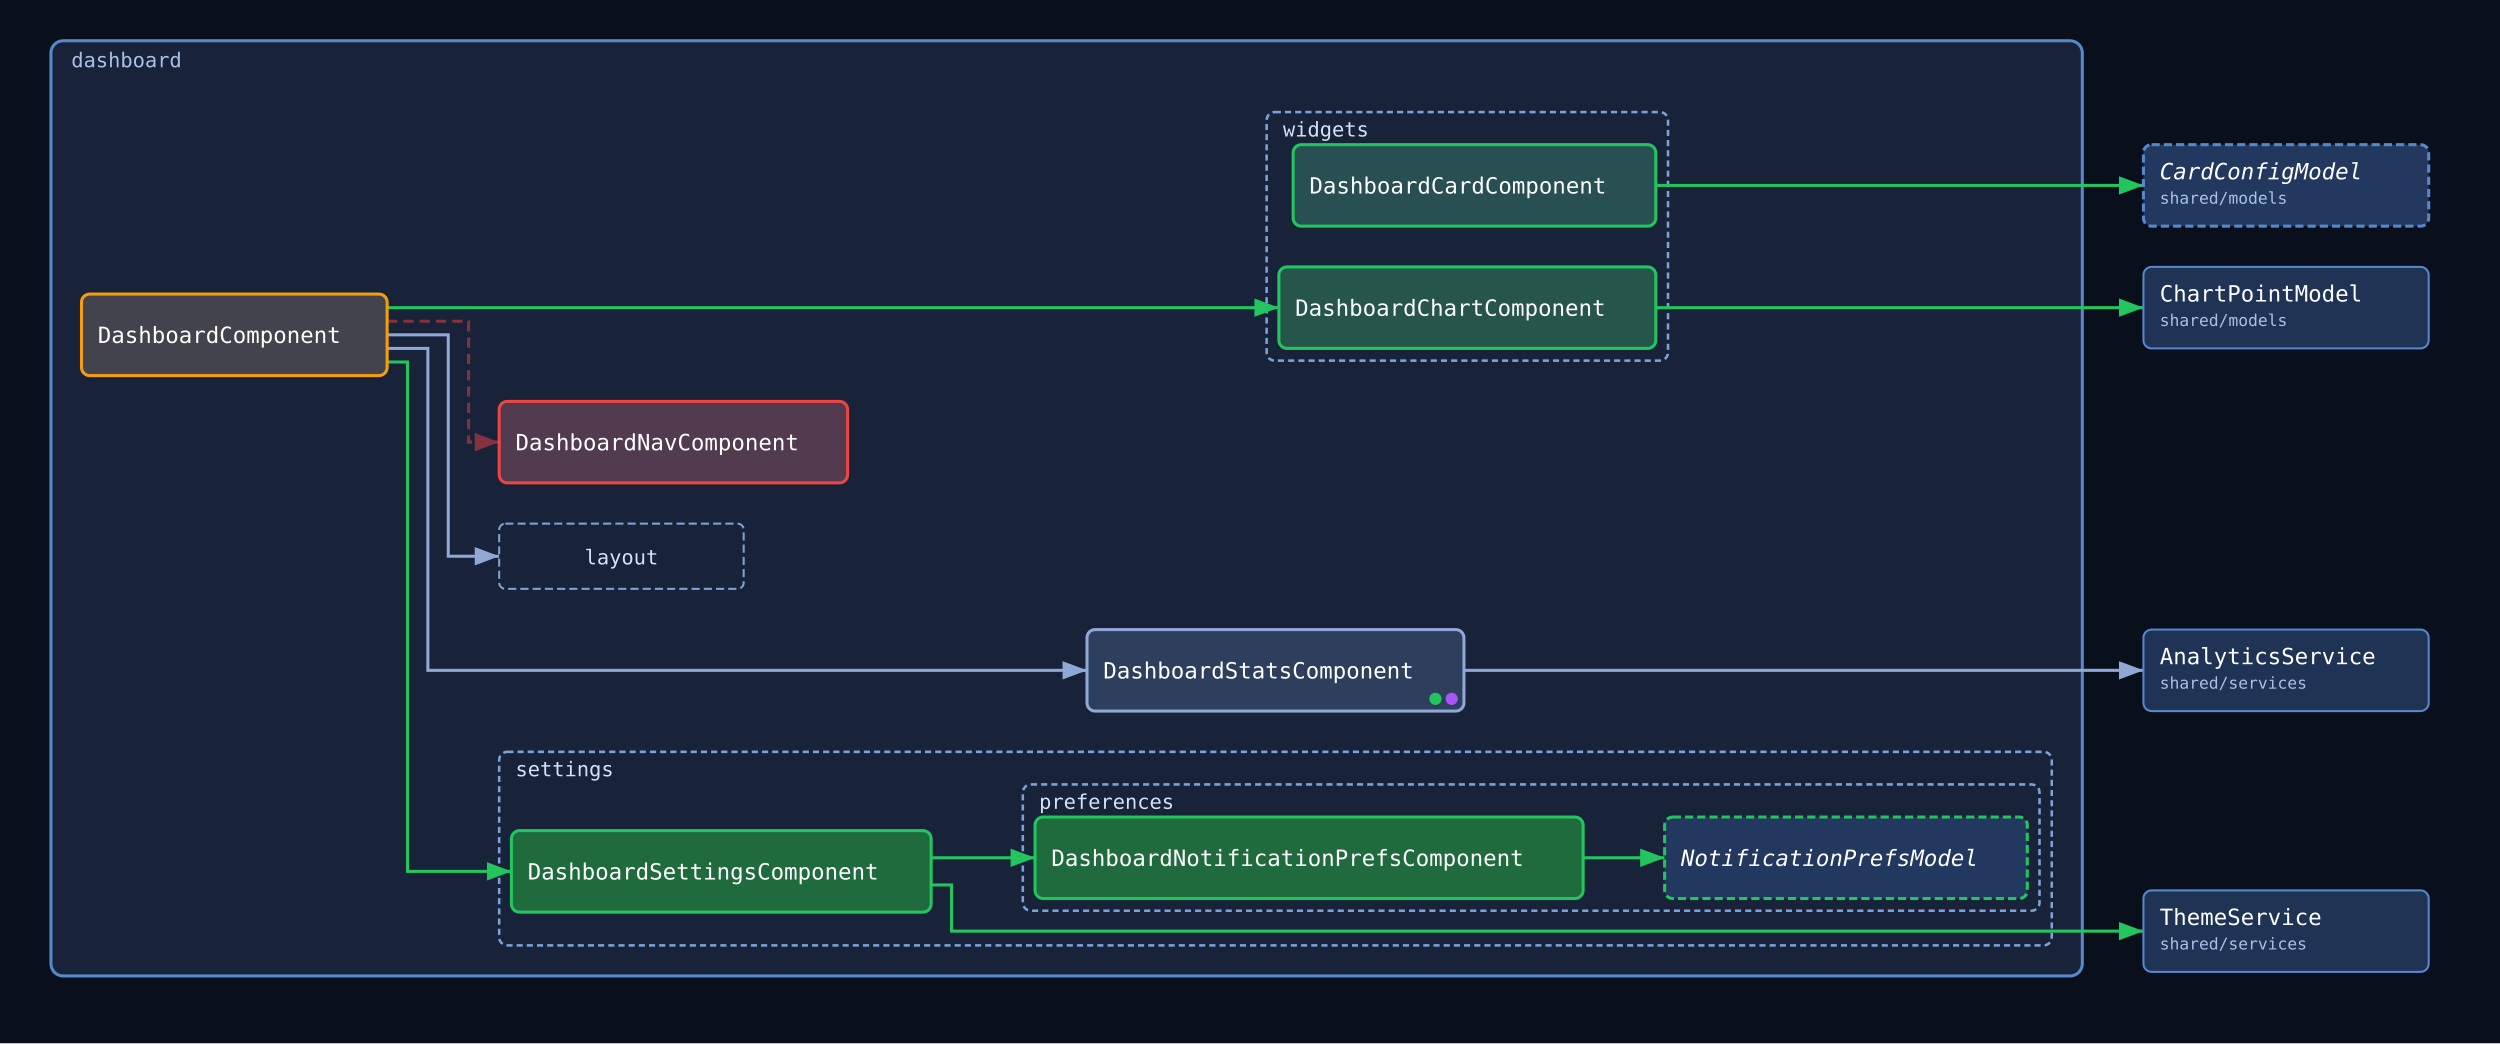
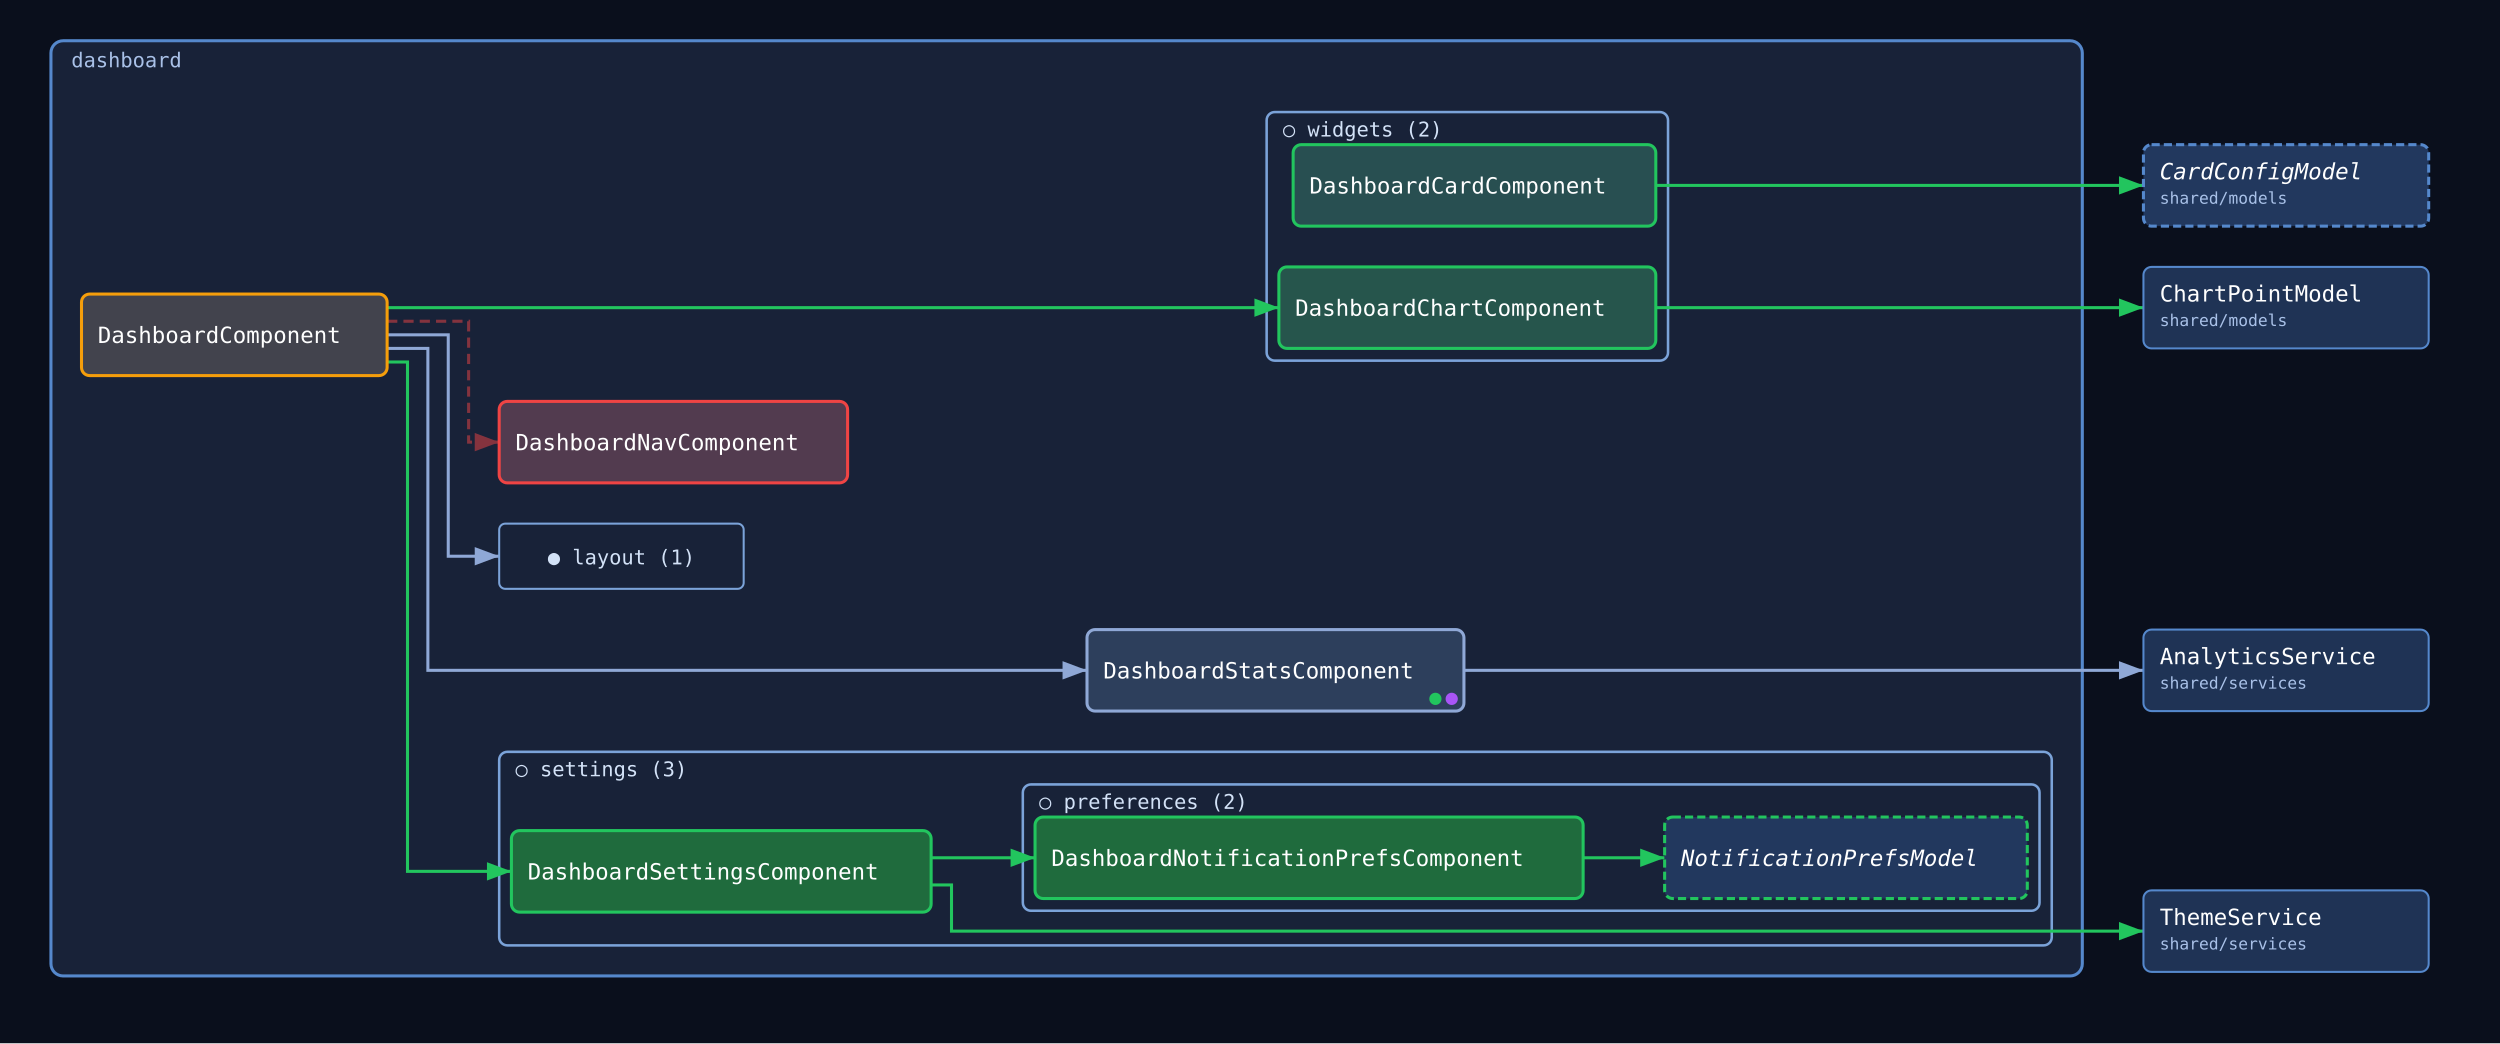
<svg xmlns="http://www.w3.org/2000/svg" width="1227" height="512" viewBox="0 0 1227 512">
  <defs>
    <marker id="arrow-added" markerWidth="8" markerHeight="6" refX="8" refY="3" orient="auto">
      <polygon points="0 0, 8 3, 0 6" fill="#22c55e" />
    </marker>
    <marker id="arrow-modified" markerWidth="8" markerHeight="6" refX="8" refY="3" orient="auto">
      <polygon points="0 0, 8 3, 0 6" fill="#f59e0b" />
    </marker>
    <marker id="arrow-removed" markerWidth="8" markerHeight="6" refX="8" refY="3" orient="auto">
      <polygon points="0 0, 8 3, 0 6" fill="#ef4444" />
    </marker>
    <marker id="arrow-unchanged" markerWidth="8" markerHeight="6" refX="8" refY="3" orient="auto">
      <polygon points="0 0, 8 3, 0 6" fill="#8fa8d6" />
    </marker>
  </defs>
  <rect width="1227" height="512" fill="#0a0f1c" />
  <rect x="25" y="20" width="997" height="459" rx="6" fill="#182238" stroke="#5588cc" stroke-width="1.5" />
  <text x="35" y="33" font-family="Fira Code, monospace" font-size="10" fill="#a9c1e8">dashboard</text>
-   <rect x="245" y="369" width="762" height="95" rx="4" fill="none" stroke="#7ba3d9" stroke-width="1.25" stroke-dasharray="3,2" />
-   <text x="253" y="381" font-family="Fira Code, monospace" font-size="10" fill="#d3e2f7">settings</text>
-   <rect x="502" y="385" width="499" height="62" rx="4" fill="none" stroke="#7ba3d9" stroke-width="1.25" stroke-dasharray="3,2" />
-   <text x="510" y="397" font-family="Fira Code, monospace" font-size="10" fill="#d3e2f7">preferences</text>
-   <rect x="621.667" y="55" width="197" height="122" rx="4" fill="none" stroke="#7ba3d9" stroke-width="1.25" stroke-dasharray="3,2" />
-   <text x="629.667" y="67" font-family="Fira Code, monospace" font-size="10" fill="#d3e2f7">widgets</text>
+   <rect x="245" y="369" width="762" height="95" rx="4" fill="none" stroke="#7ba3d9" stroke-width="1.25" />
+   <text x="253" y="381" font-family="Fira Code, monospace" font-size="10" fill="#d3e2f7">○ settings (3)</text>
+   <rect x="502" y="385" width="499" height="62" rx="4" fill="none" stroke="#7ba3d9" stroke-width="1.25" />
+   <text x="510" y="397" font-family="Fira Code, monospace" font-size="10" fill="#d3e2f7">○ preferences (2)</text>
+   <rect x="621.667" y="55" width="197" height="122" rx="4" fill="none" stroke="#7ba3d9" stroke-width="1.25" />
+   <text x="629.667" y="67" font-family="Fira Code, monospace" font-size="10" fill="#d3e2f7">○ widgets (2)</text>
  <path d="M 777 421 L 817 421" fill="none" stroke="#22c55e" stroke-width="1.5" opacity="1" marker-end="url(#arrow-added)" />
  <path d="M 457 421 L 508 421" fill="none" stroke="#22c55e" stroke-width="1.5" opacity="1" marker-end="url(#arrow-added)" />
  <path d="M 190 171 L 210 171 L 210 329 L 533.5 329" fill="none" stroke="#8fa8d6" stroke-width="1.5" opacity="1" marker-end="url(#arrow-unchanged)" />
  <path d="M 190 164.333 L 220 164.333 L 220 273 L 245 273" fill="none" stroke="#8fa8d6" stroke-width="1.5" opacity="1" marker-end="url(#arrow-unchanged)" />
  <path d="M 190 177.667 L 200 177.667 L 200 427.667 L 251 427.667" fill="none" stroke="#22c55e" stroke-width="1.5" opacity="1" marker-end="url(#arrow-added)" />
  <path d="M 190 151 L 627.667 151" fill="none" stroke="#22c55e" stroke-width="1.5" opacity="1" marker-end="url(#arrow-added)" />
  <path d="M 718.5 329 L 1052 329" fill="none" stroke="#8fa8d6" stroke-width="1.5" opacity="1" marker-end="url(#arrow-unchanged)" />
  <path d="M 457 434.333 L 467 434.333 L 467 457 L 1052 457" fill="none" stroke="#22c55e" stroke-width="1.5" opacity="1" marker-end="url(#arrow-added)" />
  <path d="M 812.667 91 L 1052 91" fill="none" stroke="#22c55e" stroke-width="1.5" opacity="1" marker-end="url(#arrow-added)" />
  <path d="M 812.667 151 L 1052 151" fill="none" stroke="#22c55e" stroke-width="1.5" opacity="1" marker-end="url(#arrow-added)" />
  <path d="M 190 157.667 L 230 157.667 L 230 217 L 245 217" fill="none" stroke="#ef4444" stroke-width="1.5" opacity="0.5" stroke-dasharray="5,3" marker-end="url(#arrow-removed)" />
  <rect x="533.5" y="309" width="185" height="40" rx="4" fill="#2d3f5c" stroke="#8fa8d6" stroke-width="1.5" />
  <text x="541.5" y="333" font-family="Fira Code, monospace" font-size="11" fill="#ffffff">DashboardStatsComponent</text>
  <circle cx="712.5" cy="343" r="3" fill="#a855f7" />
  <circle cx="704.5" cy="343" r="3" fill="#22c55e" />
  <rect x="40" y="144.333" width="150" height="40" rx="4" fill="#42434d" stroke="#f59e0b" stroke-width="1.5" />
  <text x="48" y="168.333" font-family="Fira Code, monospace" font-size="11" fill="#ffffff">DashboardComponent</text>
  <rect x="245" y="197" width="171" height="40" rx="4" fill="#523b4f" stroke="#ef4444" stroke-width="1.5" />
  <text x="253" y="221" font-family="Fira Code, monospace" font-size="11" fill="#ffffff">DashboardNavComponent</text>
-   <rect x="245" y="257" width="120" height="32" rx="3" fill="#182238" stroke="#7ba3d9" stroke-width="1" stroke-dasharray="4,2" />
-   <text x="305" y="277" text-anchor="middle" font-family="Fira Code, monospace" font-size="10" fill="#d3e2f7">layout</text>
+   <rect x="245" y="257" width="120" height="32" rx="3" fill="#182238" stroke="#7ba3d9" stroke-width="1" />
+   <text x="305" y="277" text-anchor="middle" font-family="Fira Code, monospace" font-size="10" fill="#d3e2f7">● layout (1)</text>
  <rect x="1052" y="309" width="140" height="40" rx="4" fill="#1f3355" stroke="#5588cc" stroke-width="1" />
  <text x="1060" y="326" font-family="Fira Code, monospace" font-size="11" fill="#ffffff">AnalyticsService</text>
  <text x="1060" y="338" font-family="Fira Code, monospace" font-size="8" fill="#a9c1e8">shared/services</text>
  <rect x="1052" y="437" width="140" height="40" rx="4" fill="#1f3355" stroke="#5588cc" stroke-width="1" />
  <text x="1060" y="454" font-family="Fira Code, monospace" font-size="11" fill="#ffffff">ThemeService</text>
  <text x="1060" y="466" font-family="Fira Code, monospace" font-size="8" fill="#a9c1e8">shared/services</text>
  <rect x="1052" y="71" width="140" height="40" rx="4" fill="#22385e" stroke="#5588cc" stroke-width="1.5" stroke-dasharray="4,2" />
  <text x="1060" y="88" font-family="Fira Code, monospace" font-size="11" font-style="italic" fill="#ffffff">CardConfigModel</text>
  <text x="1060" y="100" font-family="Fira Code, monospace" font-size="8" fill="#a9c1e8">shared/models</text>
  <rect x="1052" y="131" width="140" height="40" rx="4" fill="#1f3355" stroke="#5588cc" stroke-width="1" />
  <text x="1060" y="148" font-family="Fira Code, monospace" font-size="11" fill="#ffffff">ChartPointModel</text>
  <text x="1060" y="160" font-family="Fira Code, monospace" font-size="8" fill="#a9c1e8">shared/models</text>
  <rect x="251" y="407.667" width="206" height="40" rx="4" fill="#1f6b3d" stroke="#22c55e" stroke-width="1.5" />
  <text x="259" y="431.667" font-family="Fira Code, monospace" font-size="11" fill="#ffffff">DashboardSettingsComponent</text>
  <rect x="508" y="401" width="269" height="40" rx="4" fill="#1f6b3d" stroke="#22c55e" stroke-width="1.5" />
  <text x="516" y="425" font-family="Fira Code, monospace" font-size="11" fill="#ffffff">DashboardNotificationPrefsComponent</text>
  <rect x="817" y="401" width="178" height="40" rx="4" fill="#22385e" stroke="#22c55e" stroke-width="1.5" stroke-dasharray="4,2" />
  <text x="825" y="425" font-family="Fira Code, monospace" font-size="11" font-style="italic" fill="#ffffff">NotificationPrefsModel</text>
  <rect x="634.667" y="71" width="178" height="40" rx="4" fill="#284f51" stroke="#22c55e" stroke-width="1.5" />
  <text x="642.667" y="95" font-family="Fira Code, monospace" font-size="11" fill="#ffffff">DashboardCardComponent</text>
  <rect x="627.667" y="131" width="185" height="40" rx="4" fill="#26554c" stroke="#22c55e" stroke-width="1.5" />
  <text x="635.667" y="155" font-family="Fira Code, monospace" font-size="11" fill="#ffffff">DashboardChartComponent</text>
</svg>
